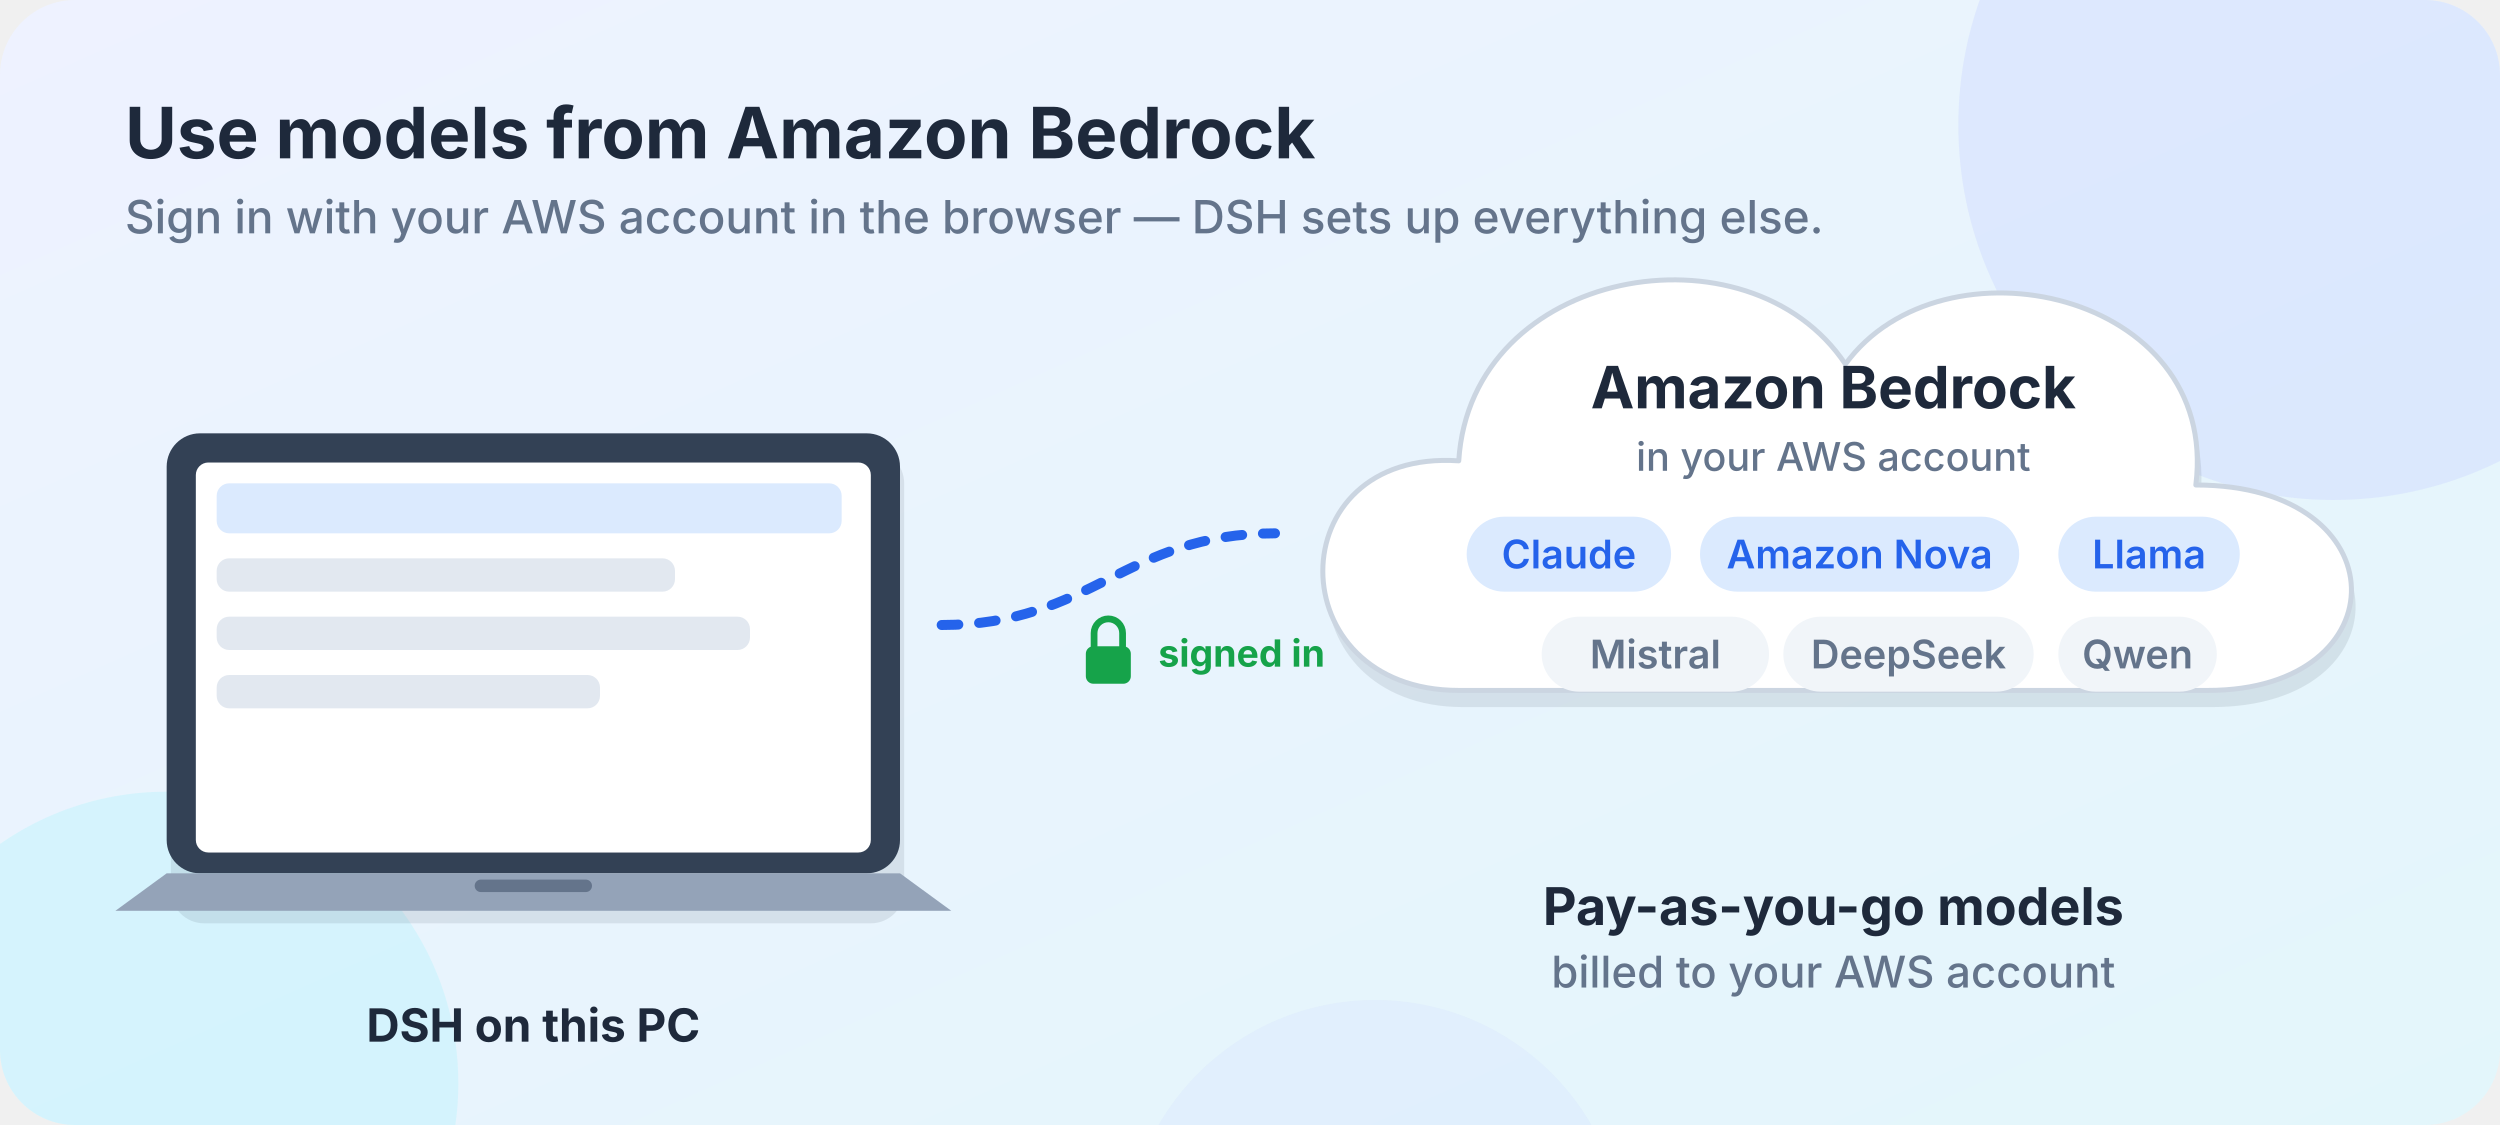
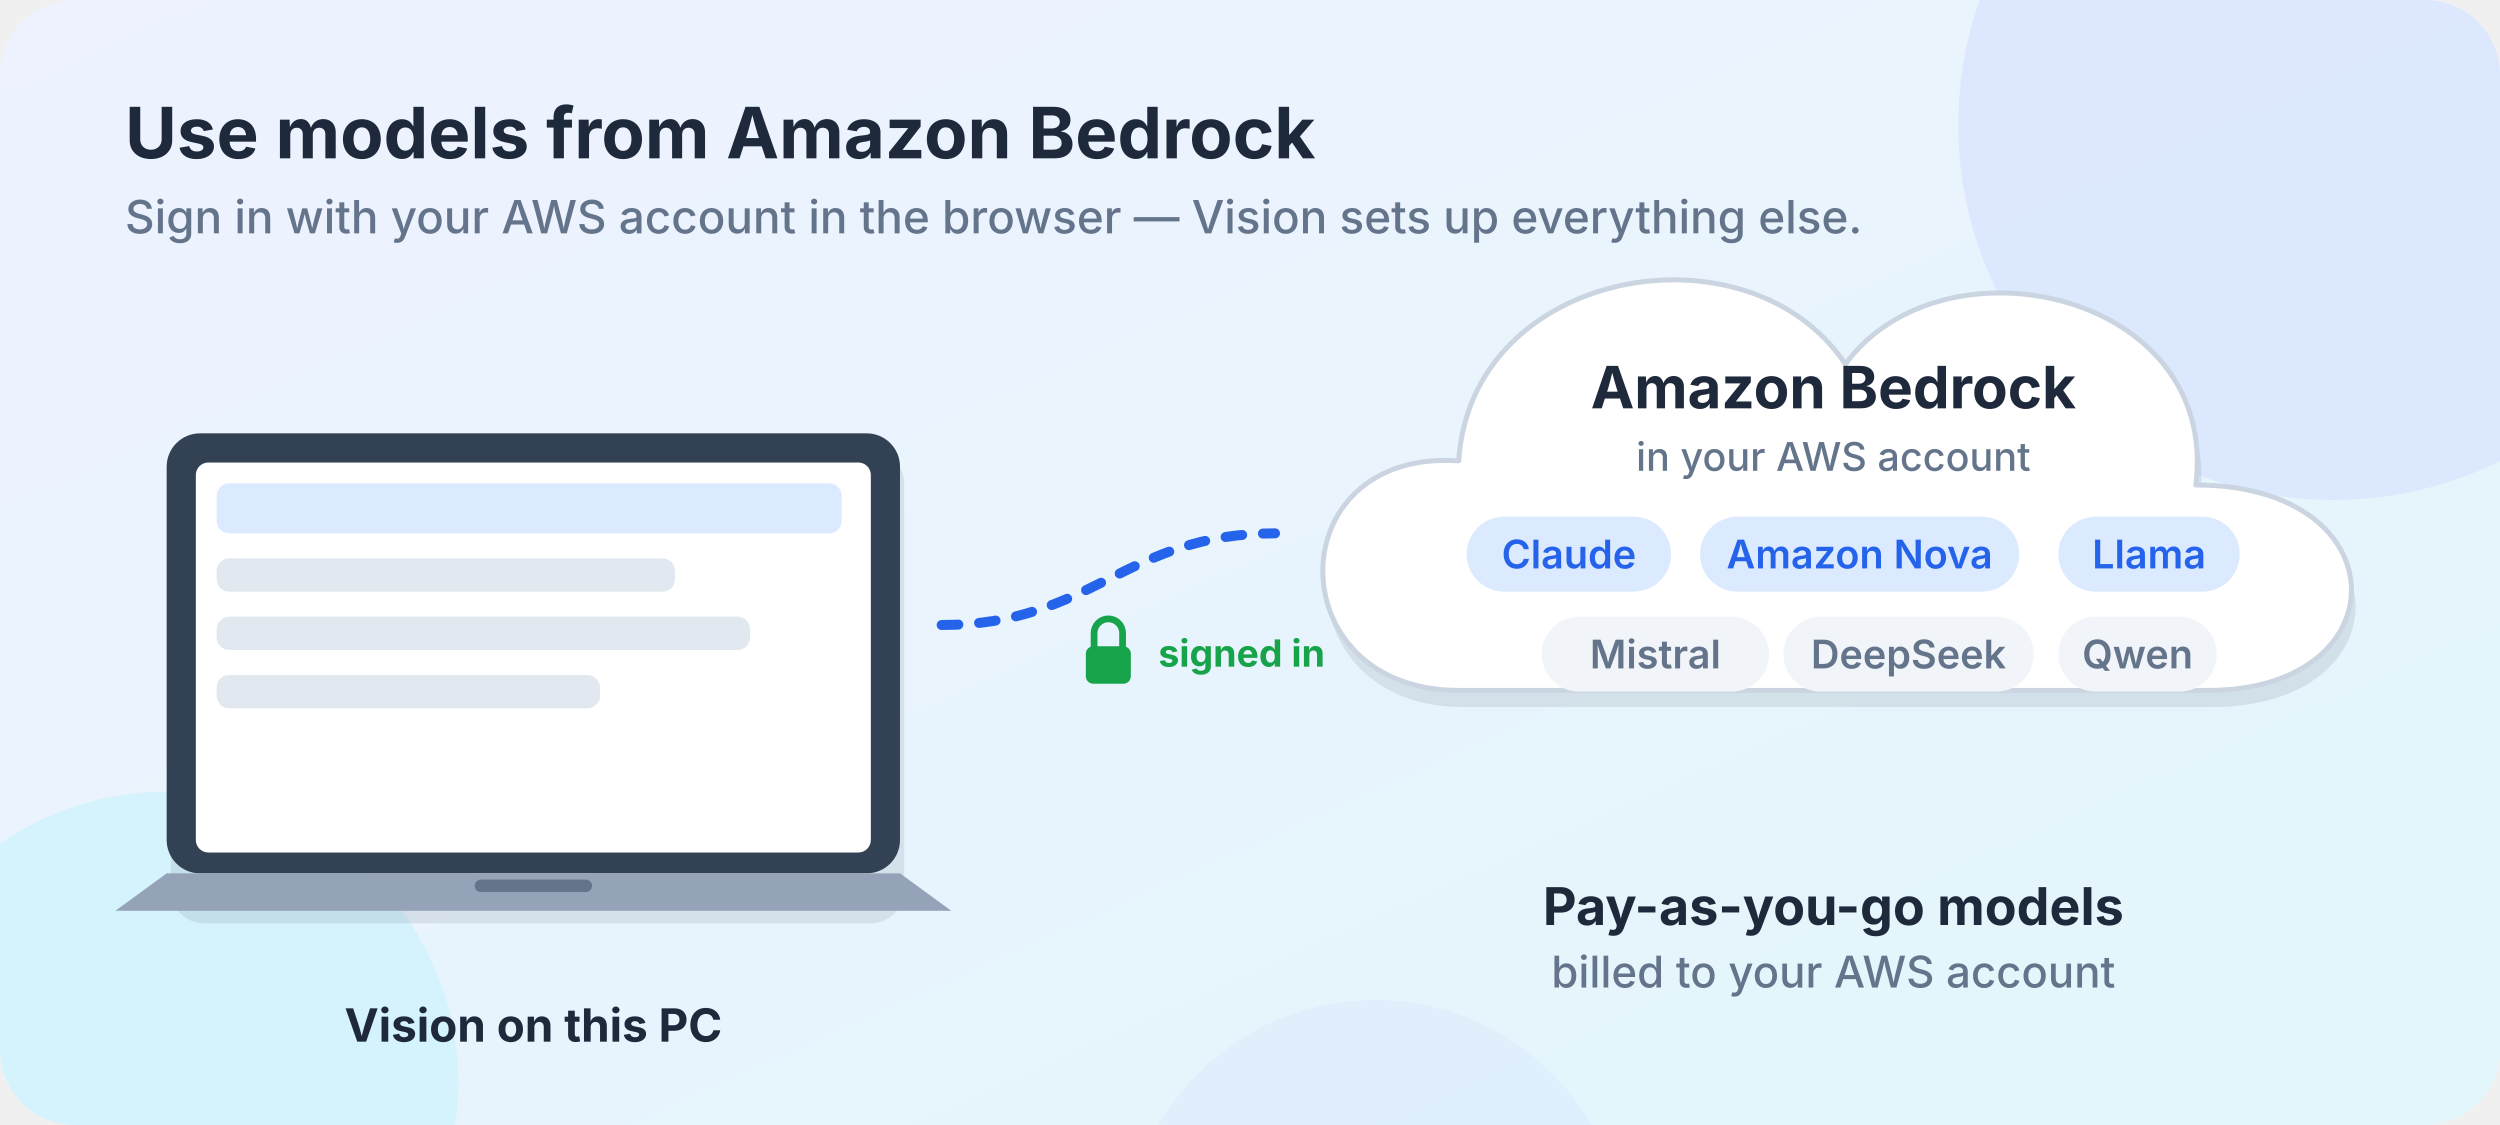
<svg xmlns="http://www.w3.org/2000/svg" width="600" height="270" viewBox="0 0 600 270">
  <defs>
    <linearGradient id="bg" x1="0" y1="0" x2="1" y2="1">
      <stop offset="0" stop-color="#eef2ff" />
      <stop offset="1" stop-color="#e3f6fb" />
    </linearGradient>
    <linearGradient id="brand" x1="0" y1="0" x2="1" y2="1">
      <stop offset="0" stop-color="#4338ca" />
      <stop offset="0.55" stop-color="#2563eb" />
      <stop offset="1" stop-color="#06b6d4" />
    </linearGradient>
    <linearGradient id="brandH" x1="0" y1="0" x2="1" y2="0">
      <stop offset="0" stop-color="#4338ca" />
      <stop offset="0.55" stop-color="#2563eb" />
      <stop offset="1" stop-color="#06b6d4" />
    </linearGradient>
    <pattern id="mesh" width="5" height="5" patternUnits="userSpaceOnUse">
      <rect width="5" height="5" fill="#c09a57" />
      <circle cx="2.5" cy="2.5" r="1.25" fill="#e9d4a4" opacity="0.8" />
    </pattern>
    <clipPath id="frame">
      <rect x="0" y="0" width="600" height="270" rx="18" />
    </clipPath>
  </defs>
  <g clip-path="url(#frame)">
    <rect width="600" height="270" fill="url(#bg)" />
    <circle cx="560" cy="30" r="90" fill="#c7d2fe" opacity="0.35" />
    <circle cx="40" cy="260" r="70" fill="#a5f3fc" opacity="0.3" />
    <circle cx="330.0" cy="300" r="60" fill="#c7d2fe" opacity="0.18" />
    <rect x="41" y="108" width="176" height="113.6" rx="8" fill="#1e293b" opacity="0.1" />
    <rect x="40" y="104" width="176" height="105.6" rx="8" fill="#334155" />
    <rect x="47" y="111" width="162" height="93.6" rx="3" fill="#ffffff" />
    <rect x="52" y="116" width="150" height="12" rx="3" fill="#dbeafe" />
    <rect x="52" y="134" width="110" height="8" rx="3" fill="#e2e8f0" />
    <rect x="52" y="148" width="128" height="8" rx="3" fill="#e2e8f0" />
    <rect x="52" y="162" width="92" height="8" rx="3" fill="#e2e8f0" />
    <path d="M27.68,218.6 L228.32,218.6 L216,209.6 L40,209.6 Z" fill="#94a3b8" />
    <rect x="113.92" y="211.1" width="28.16" height="3" rx="1.5" fill="#64748b" />
-     <text x="128" y="250" font-family="Inter, 'Segoe UI', 'Liberation Sans', Arial, sans-serif" font-size="11" font-weight="700" fill="#1e293b" text-anchor="middle">DSH on this PC</text>
+     <text x="128" y="250" font-family="Inter, 'Segoe UI', 'Liberation Sans', Arial, sans-serif" font-size="11" font-weight="700" fill="#1e293b" text-anchor="middle">Vision on this PC</text>
    <path d="M226,150 C262,150 270,128 306,128" fill="none" stroke="#2563eb" stroke-width="2.4" stroke-linecap="round" stroke-linejoin="round" stroke-dasharray="4 5" />
    <path d="M262.58,155.1 V151.95 A3.42,3.42 0 0 1 269.42,151.95 V155.1" fill="none" stroke="#16a34a" stroke-width="1.62" stroke-linecap="round" stroke-linejoin="round" />
    <rect x="260.6" y="155.1" width="10.8" height="9.0" rx="1.8" fill="#16a34a" />
    <text x="278" y="160" font-family="Inter, 'Segoe UI', 'Liberation Sans', Arial, sans-serif" font-size="9" font-weight="700" fill="#16a34a" text-anchor="start">signed in</text>
    <path transform="translate(1,4)" d="M350.1,165.7 C306.6,165.7 306.6,107.7 350.1,110.6 C353.0,64.2 419.7,52.6 442.9,87.4 C466.1,55.5 532.8,70.0 527.0,116.4 C576.3,116.4 576.3,165.7 529.9,165.7 Z" fill="#1e293b" opacity="0.1" />
    <path d="M350.1,165.7 C306.6,165.7 306.6,107.7 350.1,110.6 C353.0,64.2 419.7,52.6 442.9,87.4 C466.1,55.5 532.8,70.0 527.0,116.4 C576.3,116.4 576.3,165.7 529.9,165.7 Z" fill="#ffffff" stroke="#cbd5e1" stroke-width="1.2" stroke-linecap="round" stroke-linejoin="round" />
    <text x="440" y="98" font-family="Inter, 'Segoe UI', 'Liberation Sans', Arial, sans-serif" font-size="14" font-weight="700" fill="#1e293b" text-anchor="middle">Amazon Bedrock</text>
    <text x="440" y="113" font-family="Inter, 'Segoe UI', 'Liberation Sans', Arial, sans-serif" font-size="9.5" font-weight="500" fill="#64748b" text-anchor="middle">in your AWS account</text>
    <rect x="352" y="124" width="49.06" height="18" rx="9.0" fill="#dbeafe" />
    <text x="376.53" y="136.42" font-family="Inter, 'Segoe UI', 'Liberation Sans', Arial, sans-serif" font-size="9.5" font-weight="600" fill="#2563eb" text-anchor="middle">Claude</text>
    <rect x="408" y="124" width="76.61" height="18" rx="9.0" fill="#dbeafe" />
    <text x="446.305" y="136.42" font-family="Inter, 'Segoe UI', 'Liberation Sans', Arial, sans-serif" font-size="9.5" font-weight="600" fill="#2563eb" text-anchor="middle">Amazon Nova</text>
    <rect x="494" y="124" width="43.55" height="18" rx="9.0" fill="#dbeafe" />
    <text x="515.775" y="136.42" font-family="Inter, 'Segoe UI', 'Liberation Sans', Arial, sans-serif" font-size="9.5" font-weight="600" fill="#2563eb" text-anchor="middle">Llama</text>
    <rect x="370" y="148" width="54.57" height="18" rx="9.0" fill="#f1f5f9" />
    <text x="397.285" y="160.42" font-family="Inter, 'Segoe UI', 'Liberation Sans', Arial, sans-serif" font-size="9.5" font-weight="600" fill="#64748b" text-anchor="middle">Mistral</text>
    <rect x="428" y="148" width="60.08" height="18" rx="9.0" fill="#f1f5f9" />
    <text x="458.04" y="160.42" font-family="Inter, 'Segoe UI', 'Liberation Sans', Arial, sans-serif" font-size="9.5" font-weight="600" fill="#64748b" text-anchor="middle">DeepSeek</text>
    <rect x="494" y="148" width="38.04" height="18" rx="9.0" fill="#f1f5f9" />
    <text x="513.02" y="160.42" font-family="Inter, 'Segoe UI', 'Liberation Sans', Arial, sans-serif" font-size="9.5" font-weight="600" fill="#64748b" text-anchor="middle">Qwen</text>
    <text x="440" y="222" font-family="Inter, 'Segoe UI', 'Liberation Sans', Arial, sans-serif" font-size="12.5" font-weight="700" fill="#1e293b" text-anchor="middle">Pay-as-you-go models</text>
    <text x="440" y="237" font-family="Inter, 'Segoe UI', 'Liberation Sans', Arial, sans-serif" font-size="10.5" font-weight="500" fill="#64748b" text-anchor="middle">billed to your AWS account</text>
    <text x="30" y="38" font-family="Inter, 'Segoe UI', 'Liberation Sans', Arial, sans-serif" font-size="17" font-weight="700" fill="#1e293b" text-anchor="start">Use models from Amazon Bedrock</text>
-     <text x="30" y="56" font-family="Inter, 'Segoe UI', 'Liberation Sans', Arial, sans-serif" font-size="11" font-weight="500" fill="#64748b" text-anchor="start">Sign in with your AWS account in the browser — DSH sets up everything else.</text>
+     <text x="30" y="56" font-family="Inter, 'Segoe UI', 'Liberation Sans', Arial, sans-serif" font-size="11" font-weight="500" fill="#64748b" text-anchor="start">Sign in with your AWS account in the browser — Vision sets up everything else.</text>
  </g>
</svg>
